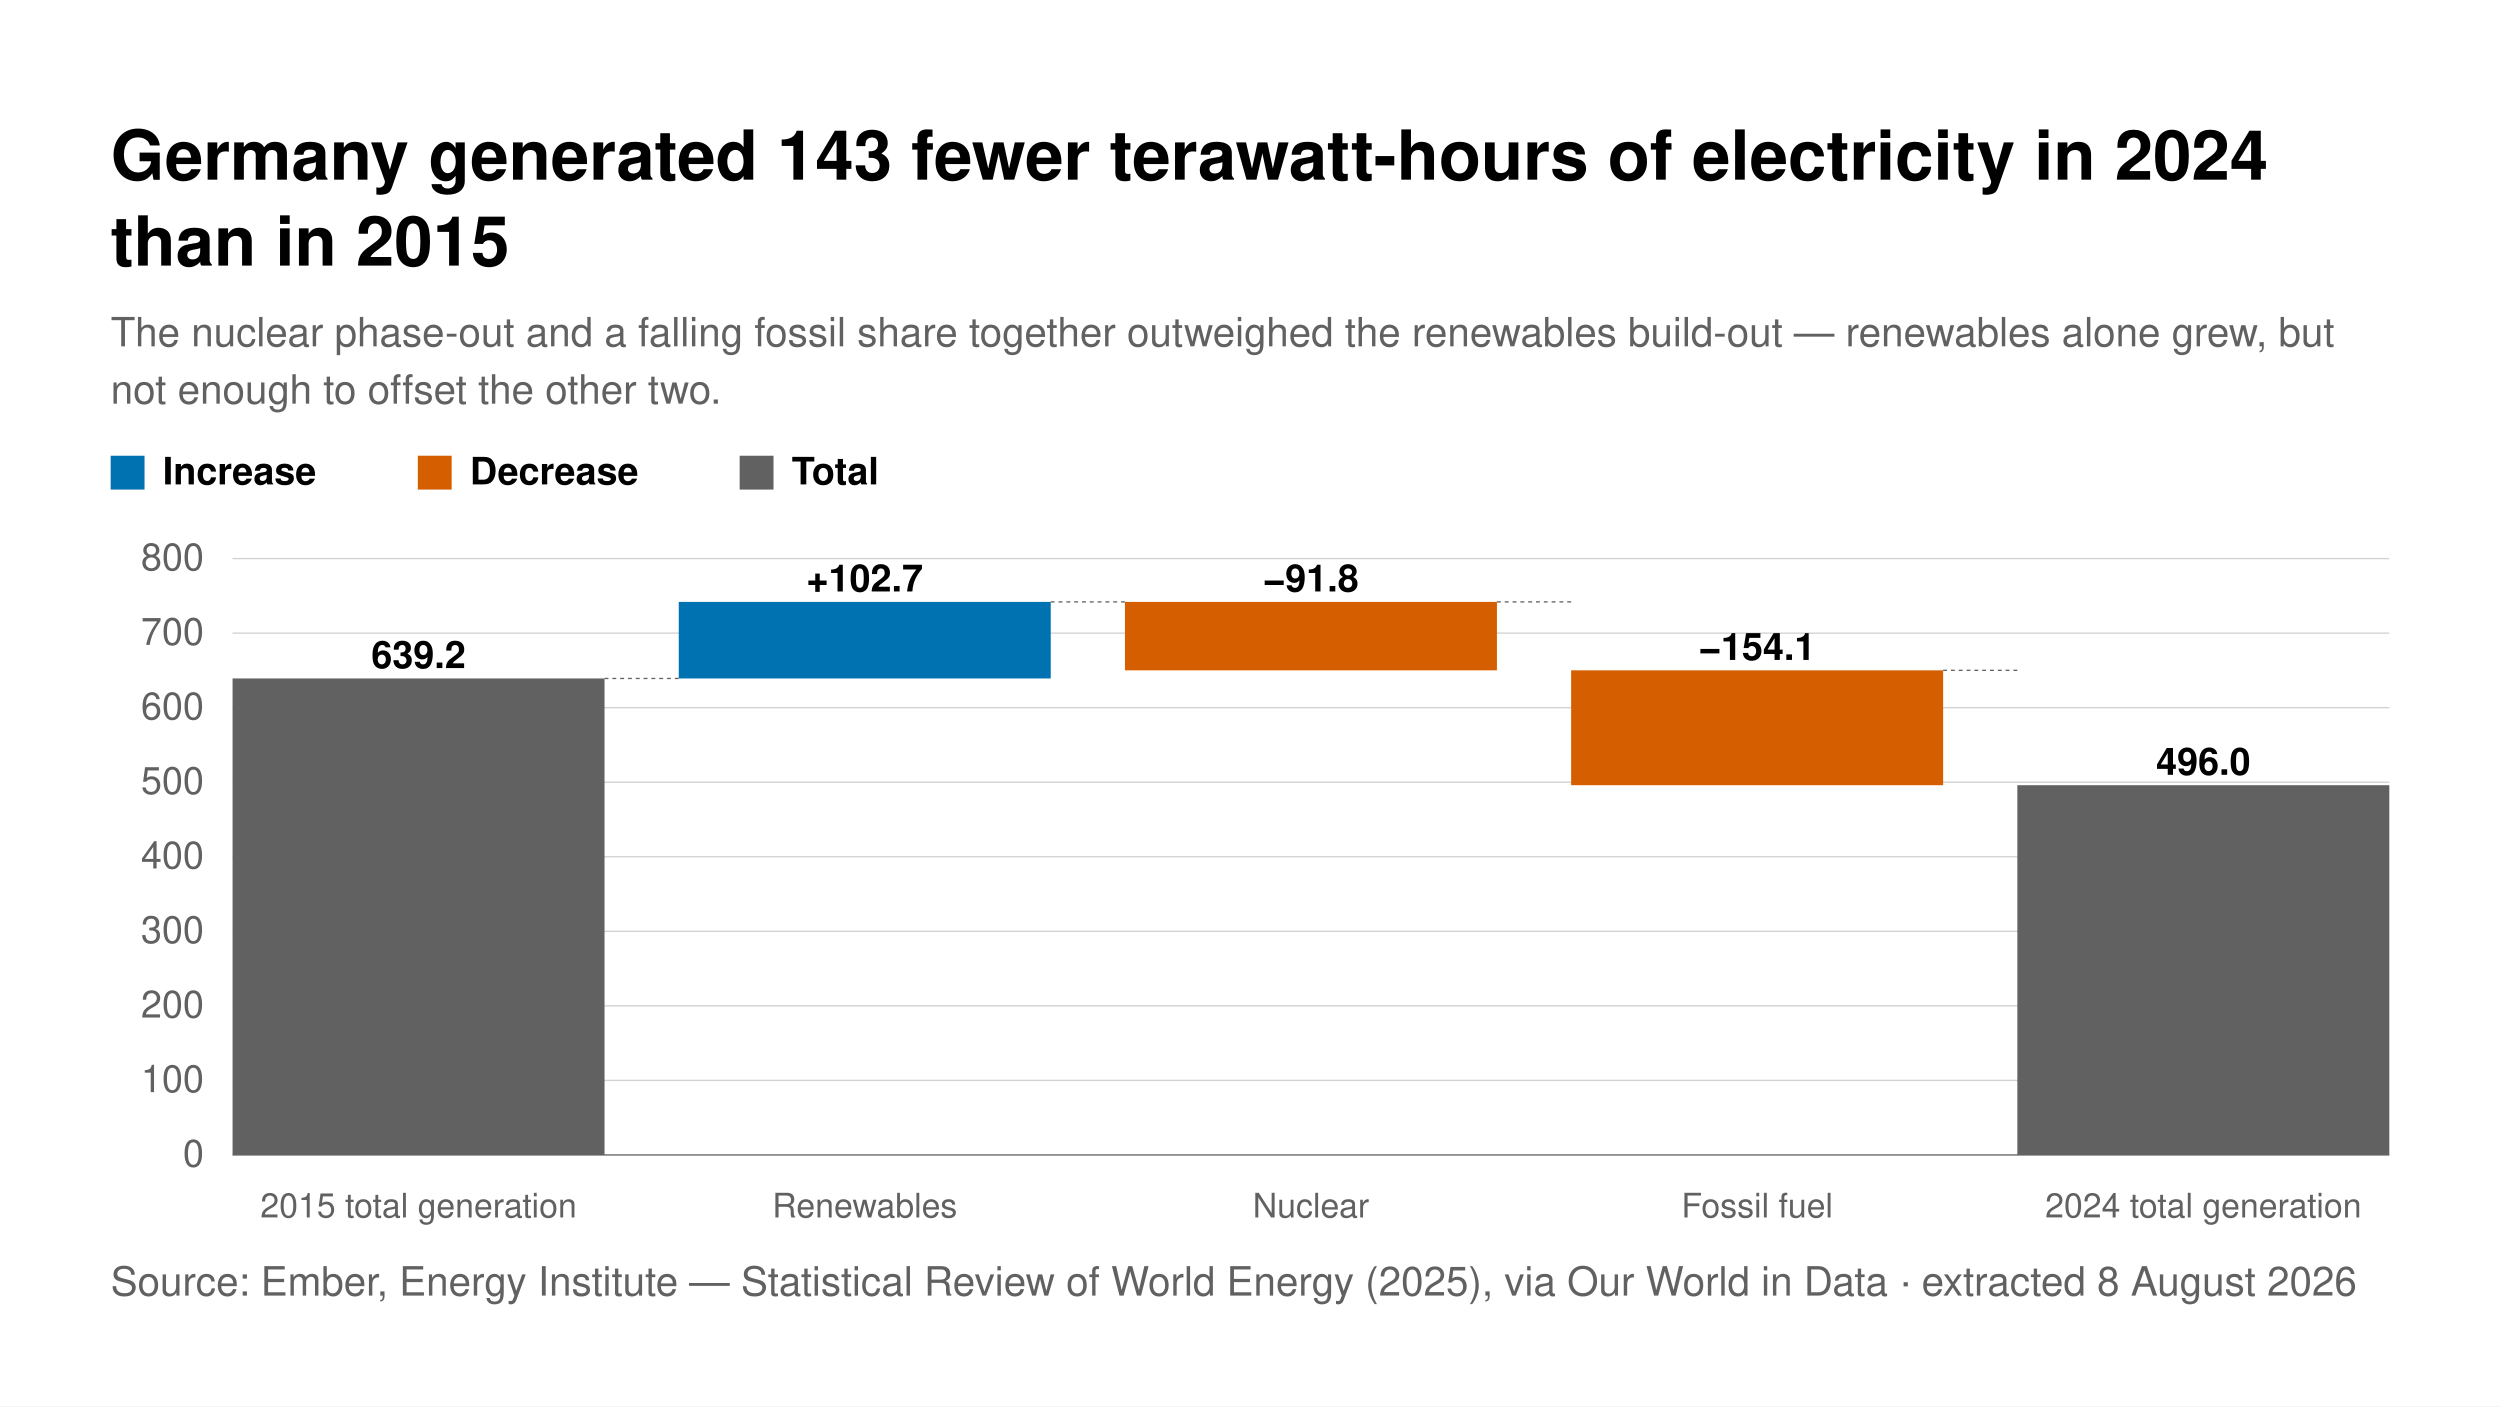
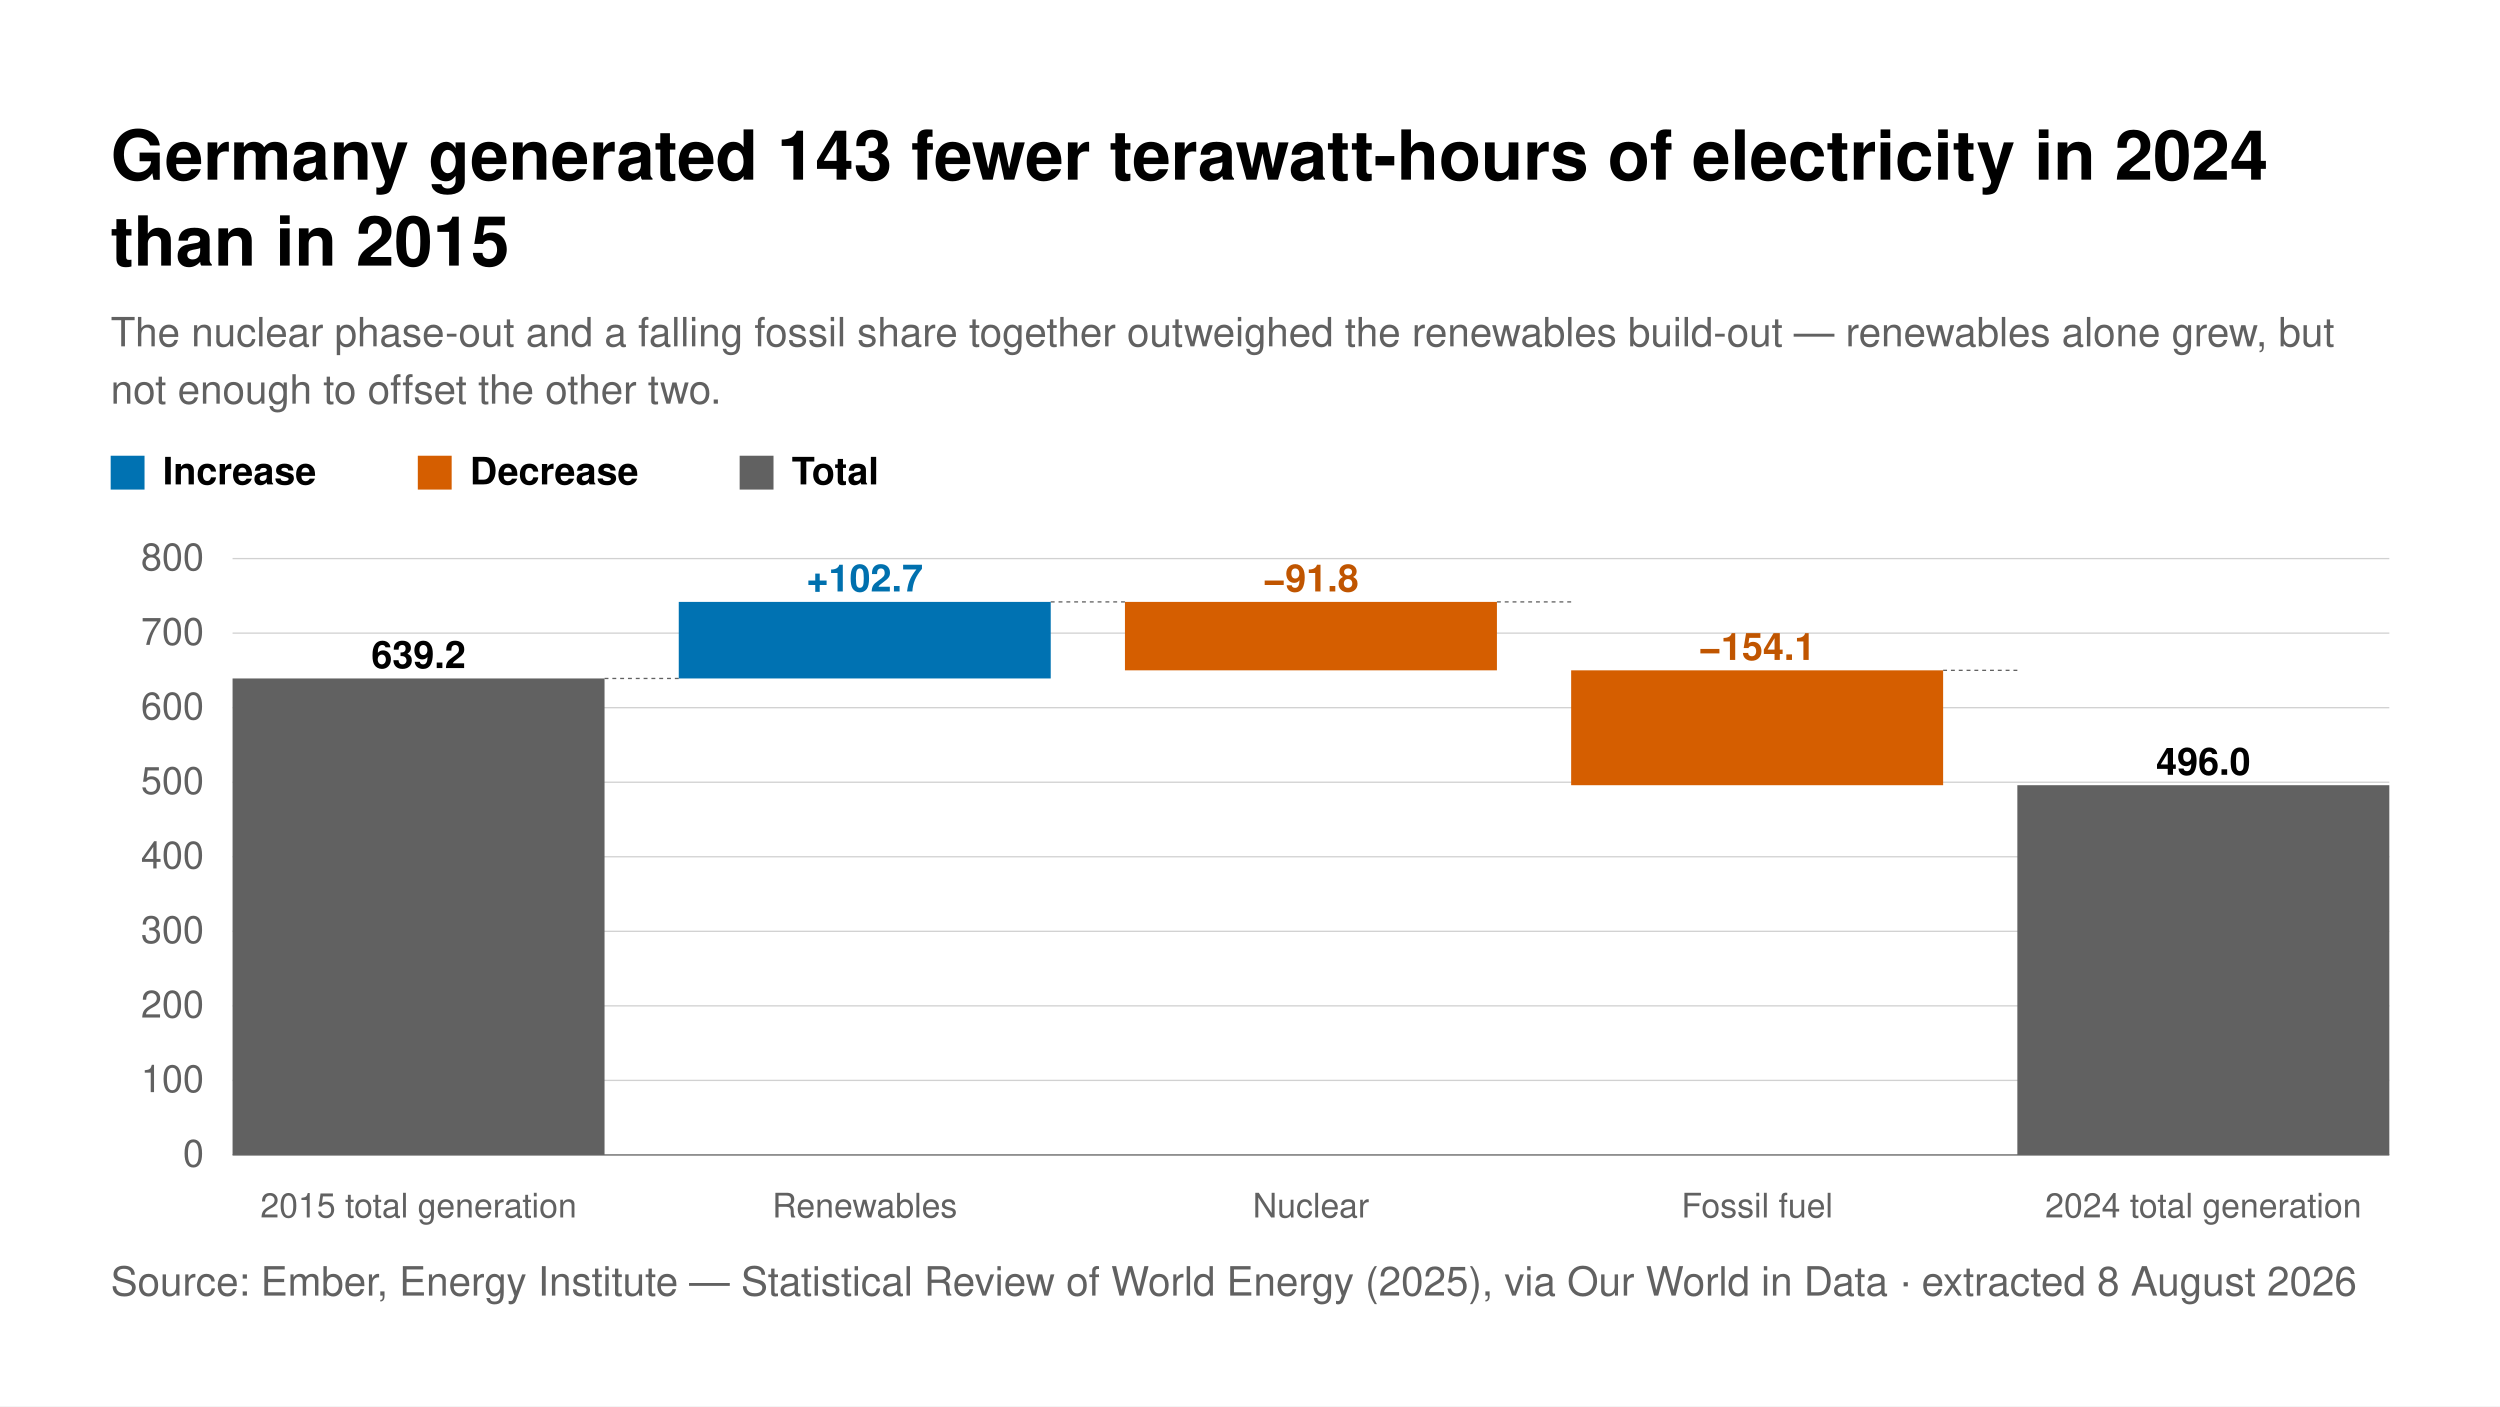
<svg xmlns="http://www.w3.org/2000/svg" width="1920" height="1080" viewBox="0 0 1920 1080" role="img" font-family="Helvetica, Arial, sans-serif" data-ladder="none">
  <rect x="0" y="0" width="1920" height="1080" fill="#FFFFFF" />
  <text x="85" y="138" fill="#000000" font-size="53" font-weight="700">Germany generated 143 fewer terawatt-hours of electricity in 2024</text>
  <text x="85" y="204" fill="#000000" font-size="53" font-weight="700">than in 2015</text>
  <text x="85" y="266" fill="#616161" font-size="31">The nuclear phase-out and a falling fossil share together outweighed the renewables build-out — renewables alone grew, but</text>
  <text x="85" y="310" fill="#616161" font-size="31">not enough to offset the other two.</text>
  <text x="85" y="995" fill="#616161" font-size="31">Source: Ember, Energy Institute — Statistical Review of World Energy (2025), via Our World in Data · extracted 8 August 2026</text>
  <g>
    <rect x="85" y="350" width="26" height="26" fill="#0072B2" />
    <text x="125" y="372" fill="#000000" font-size="29" font-weight="600">Increase</text>
  </g>
  <g>
    <rect x="320.878" y="350" width="26" height="26" fill="#D55E00" />
    <text x="360.878" y="372" fill="#000000" font-size="29" font-weight="600">Decrease</text>
  </g>
  <g>
    <rect x="568.056" y="350" width="26" height="26" fill="#616161" />
    <text x="608.056" y="372" fill="#000000" font-size="29" font-weight="600">Total</text>
  </g>
  <g>
    <line x1="178.608" x2="1835" y1="887" y2="887" stroke="#616161" stroke-width="1" />
    <text x="156.608" y="896" fill="#616161" font-size="29" text-anchor="end">0</text>
  </g>
  <g>
    <line x1="178.608" x2="1835" y1="829.75" y2="829.75" stroke="#d1d1d1" stroke-width="1" />
    <text x="156.608" y="838.75" fill="#616161" font-size="29" text-anchor="end">100</text>
  </g>
  <g>
    <line x1="178.608" x2="1835" y1="772.5" y2="772.5" stroke="#d1d1d1" stroke-width="1" />
    <text x="156.608" y="781.5" fill="#616161" font-size="29" text-anchor="end">200</text>
  </g>
  <g>
    <line x1="178.608" x2="1835" y1="715.25" y2="715.25" stroke="#d1d1d1" stroke-width="1" />
    <text x="156.608" y="724.25" fill="#616161" font-size="29" text-anchor="end">300</text>
  </g>
  <g>
    <line x1="178.608" x2="1835" y1="658" y2="658" stroke="#d1d1d1" stroke-width="1" />
    <text x="156.608" y="667" fill="#616161" font-size="29" text-anchor="end">400</text>
  </g>
  <g>
    <line x1="178.608" x2="1835" y1="600.75" y2="600.75" stroke="#d1d1d1" stroke-width="1" />
    <text x="156.608" y="609.75" fill="#616161" font-size="29" text-anchor="end">500</text>
  </g>
  <g>
    <line x1="178.608" x2="1835" y1="543.5" y2="543.5" stroke="#d1d1d1" stroke-width="1" />
    <text x="156.608" y="552.5" fill="#616161" font-size="29" text-anchor="end">600</text>
  </g>
  <g>
    <line x1="178.608" x2="1835" y1="486.25" y2="486.25" stroke="#d1d1d1" stroke-width="1" />
    <text x="156.608" y="495.25" fill="#616161" font-size="29" text-anchor="end">700</text>
  </g>
  <g>
    <line x1="178.608" x2="1835" y1="429" y2="429" stroke="#d1d1d1" stroke-width="1" />
    <text x="156.608" y="438" fill="#616161" font-size="29" text-anchor="end">800</text>
  </g>
  <line x1="464.286" x2="521.286" y1="521.058" y2="521.058" stroke="#616161" stroke-width="1" stroke-dasharray="3 3" />
  <line x1="806.965" x2="863.965" y1="462.262" y2="462.262" stroke="#616161" stroke-width="1" stroke-dasharray="3 3" />
  <line x1="1149.643" x2="1206.643" y1="462.262" y2="462.262" stroke="#616161" stroke-width="1" stroke-dasharray="3 3" />
  <line x1="1492.322" x2="1549.322" y1="514.818" y2="514.818" stroke="#616161" stroke-width="1" stroke-dasharray="3 3" />
  <g>
    <rect x="178.608" y="521.058" width="285.678" height="365.942" fill="#616161" />
    <text x="321.447" y="513.058" fill="#000000" font-size="29" font-weight="700" text-anchor="middle">639.2</text>
    <text x="321.447" y="935" fill="#616161" font-size="26" text-anchor="middle">2015 total generation</text>
  </g>
  <g>
    <rect x="521.286" y="462.262" width="285.678" height="58.796" fill="#0072B2" />
-     <text x="664.126" y="454.262" fill="#000000" font-size="29" font-weight="700" text-anchor="middle">+102.7</text>
+     <text x="664.126" y="454.262" fill="#0070ae" font-size="29" font-weight="700" text-anchor="middle">+102.7</text>
    <text x="664.126" y="935" fill="#616161" font-size="26" text-anchor="middle">Renewables</text>
  </g>
  <g>
    <rect x="863.965" y="462.262" width="285.678" height="52.555" fill="#D55E00" />
-     <text x="1006.804" y="454.262" fill="#000000" font-size="29" font-weight="700" text-anchor="middle">−91.8</text>
+     <text x="1006.804" y="454.262" fill="#c05500" font-size="29" font-weight="700" text-anchor="middle">−91.8</text>
    <text x="1006.804" y="935" fill="#616161" font-size="26" text-anchor="middle">Nuclear</text>
  </g>
  <g>
    <rect x="1206.643" y="514.818" width="285.678" height="88.222" fill="#D55E00" />
-     <text x="1349.482" y="506.818" fill="#000000" font-size="29" font-weight="700" text-anchor="middle">−154.1</text>
+     <text x="1349.482" y="506.818" fill="#c05500" font-size="29" font-weight="700" text-anchor="middle">−154.1</text>
    <text x="1349.482" y="935" fill="#616161" font-size="26" text-anchor="middle">Fossil fuel</text>
  </g>
  <g>
    <rect x="1549.322" y="603.04" width="285.678" height="283.96" fill="#616161" />
    <text x="1692.161" y="595.04" fill="#000000" font-size="29" font-weight="700" text-anchor="middle">496.0</text>
    <text x="1692.161" y="935" fill="#616161" font-size="26" text-anchor="middle">2024 total generation</text>
  </g>
</svg>
